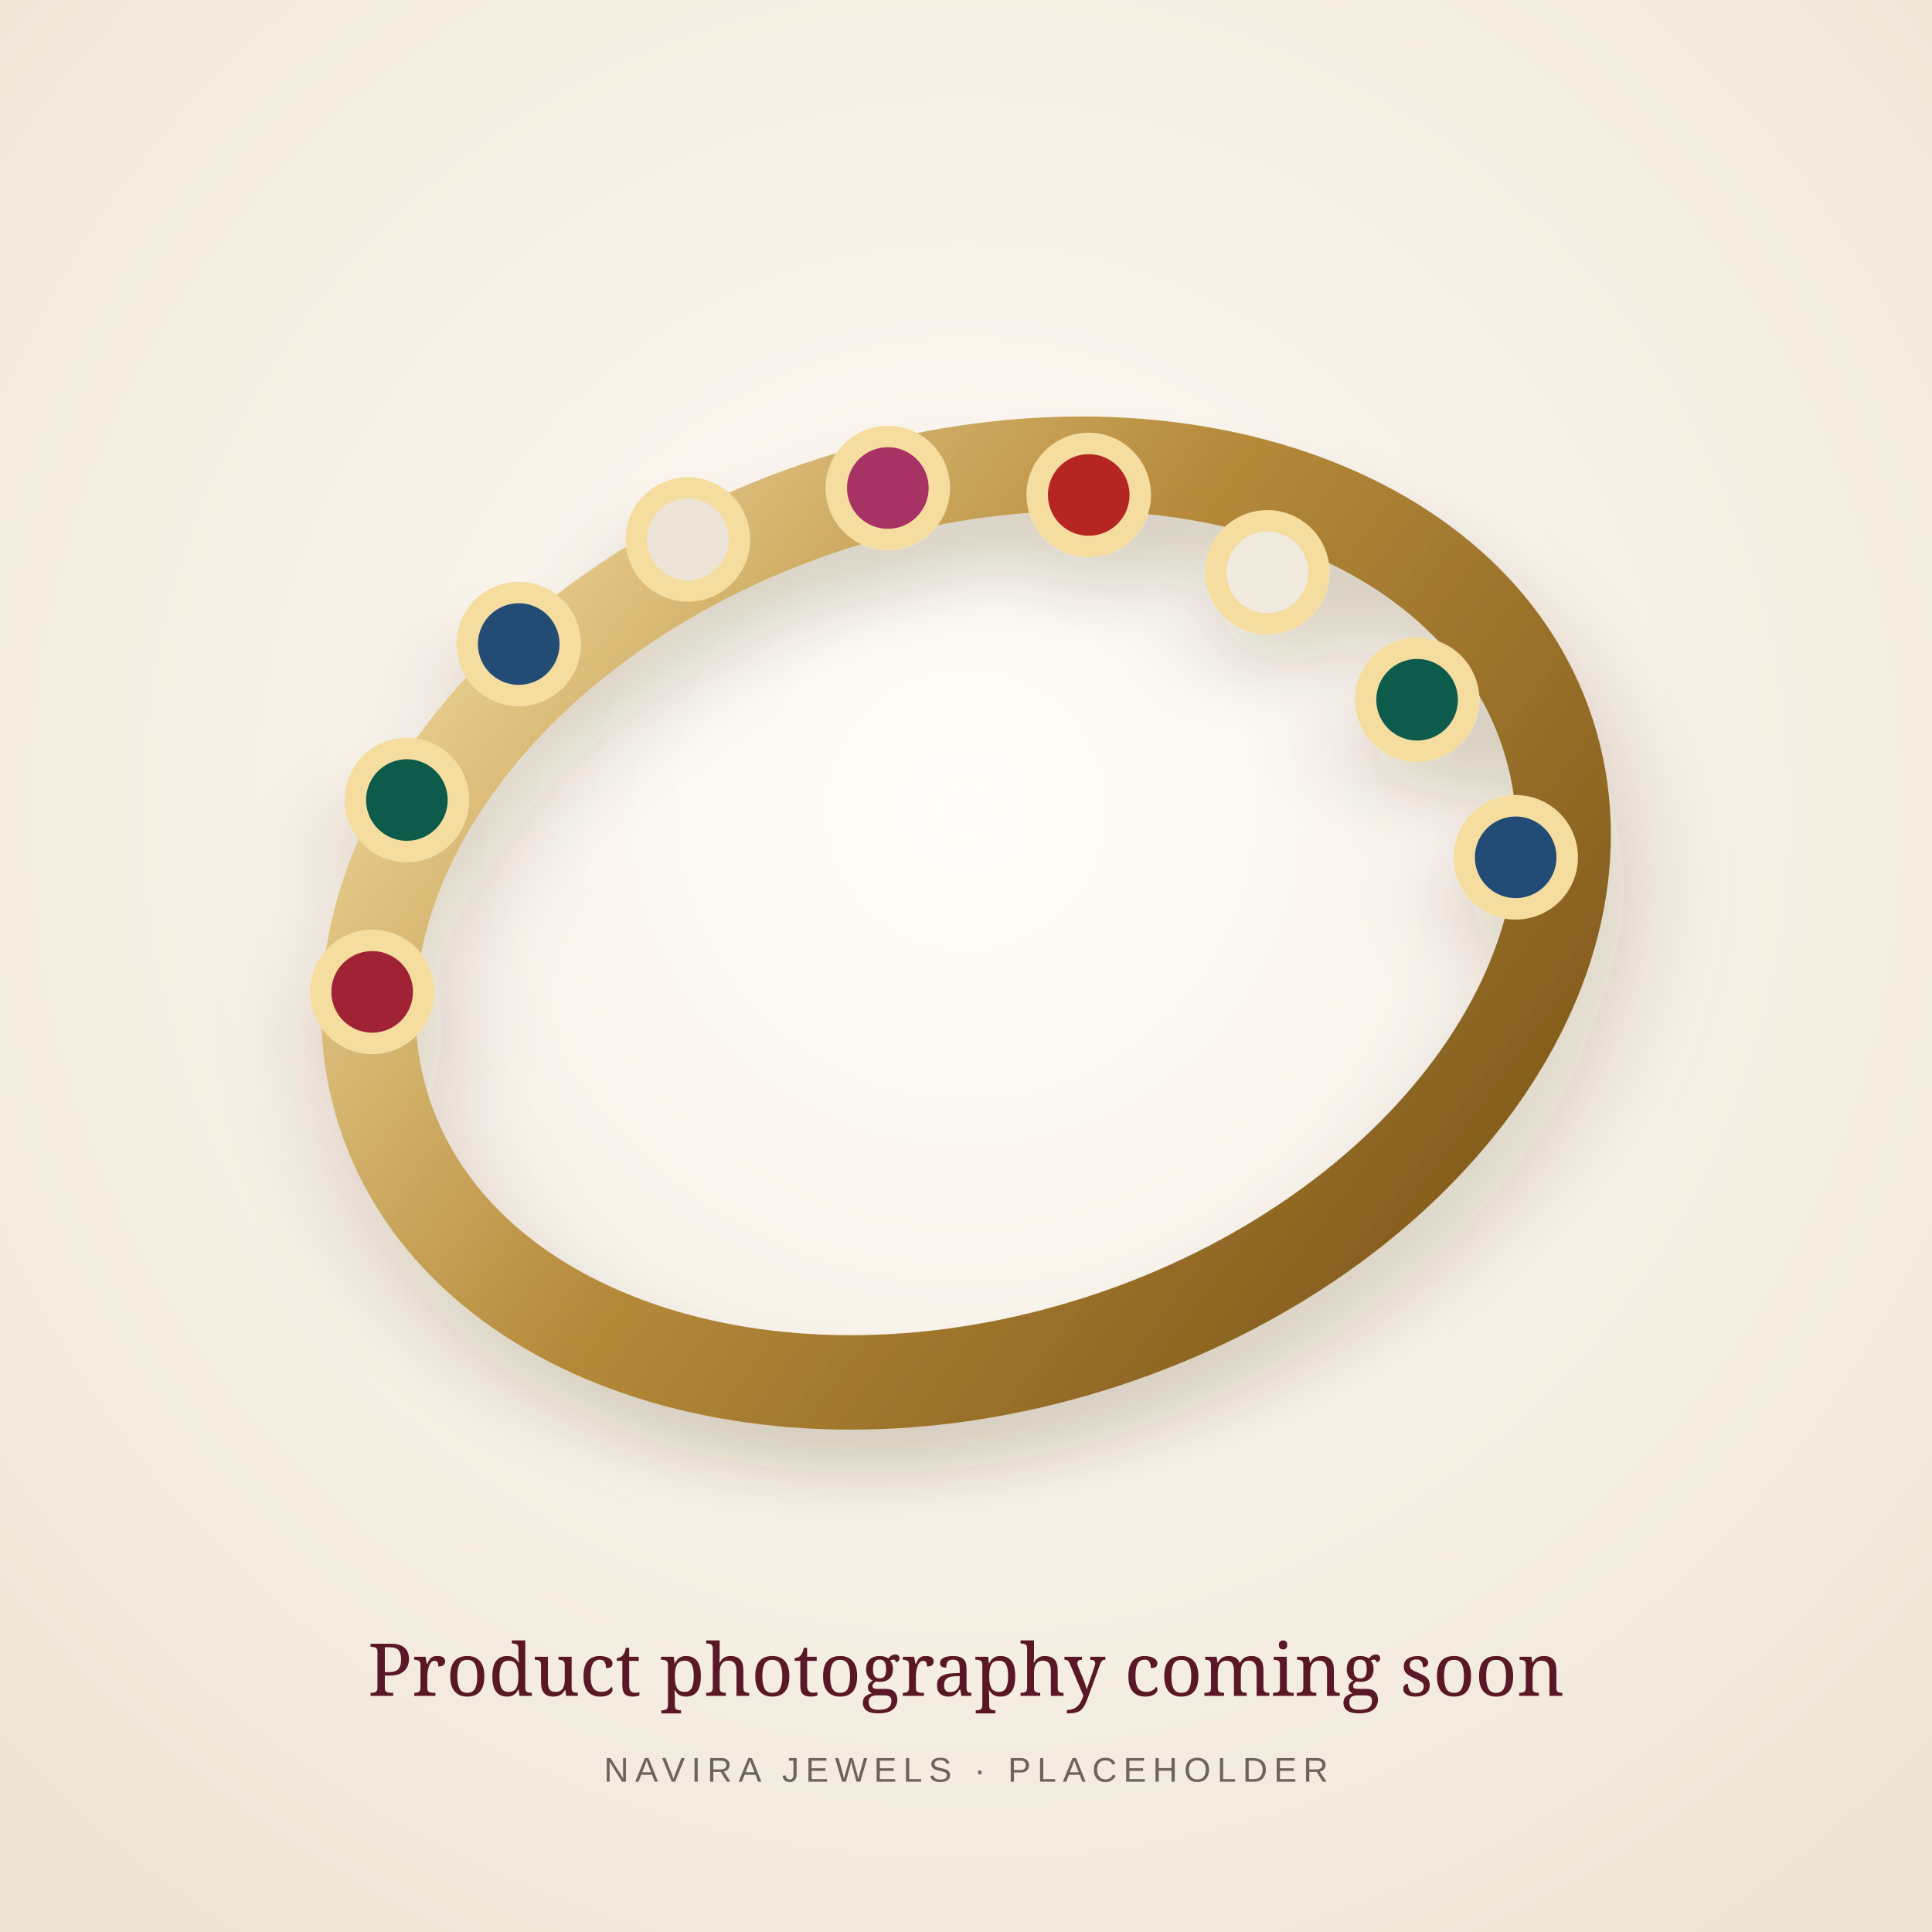
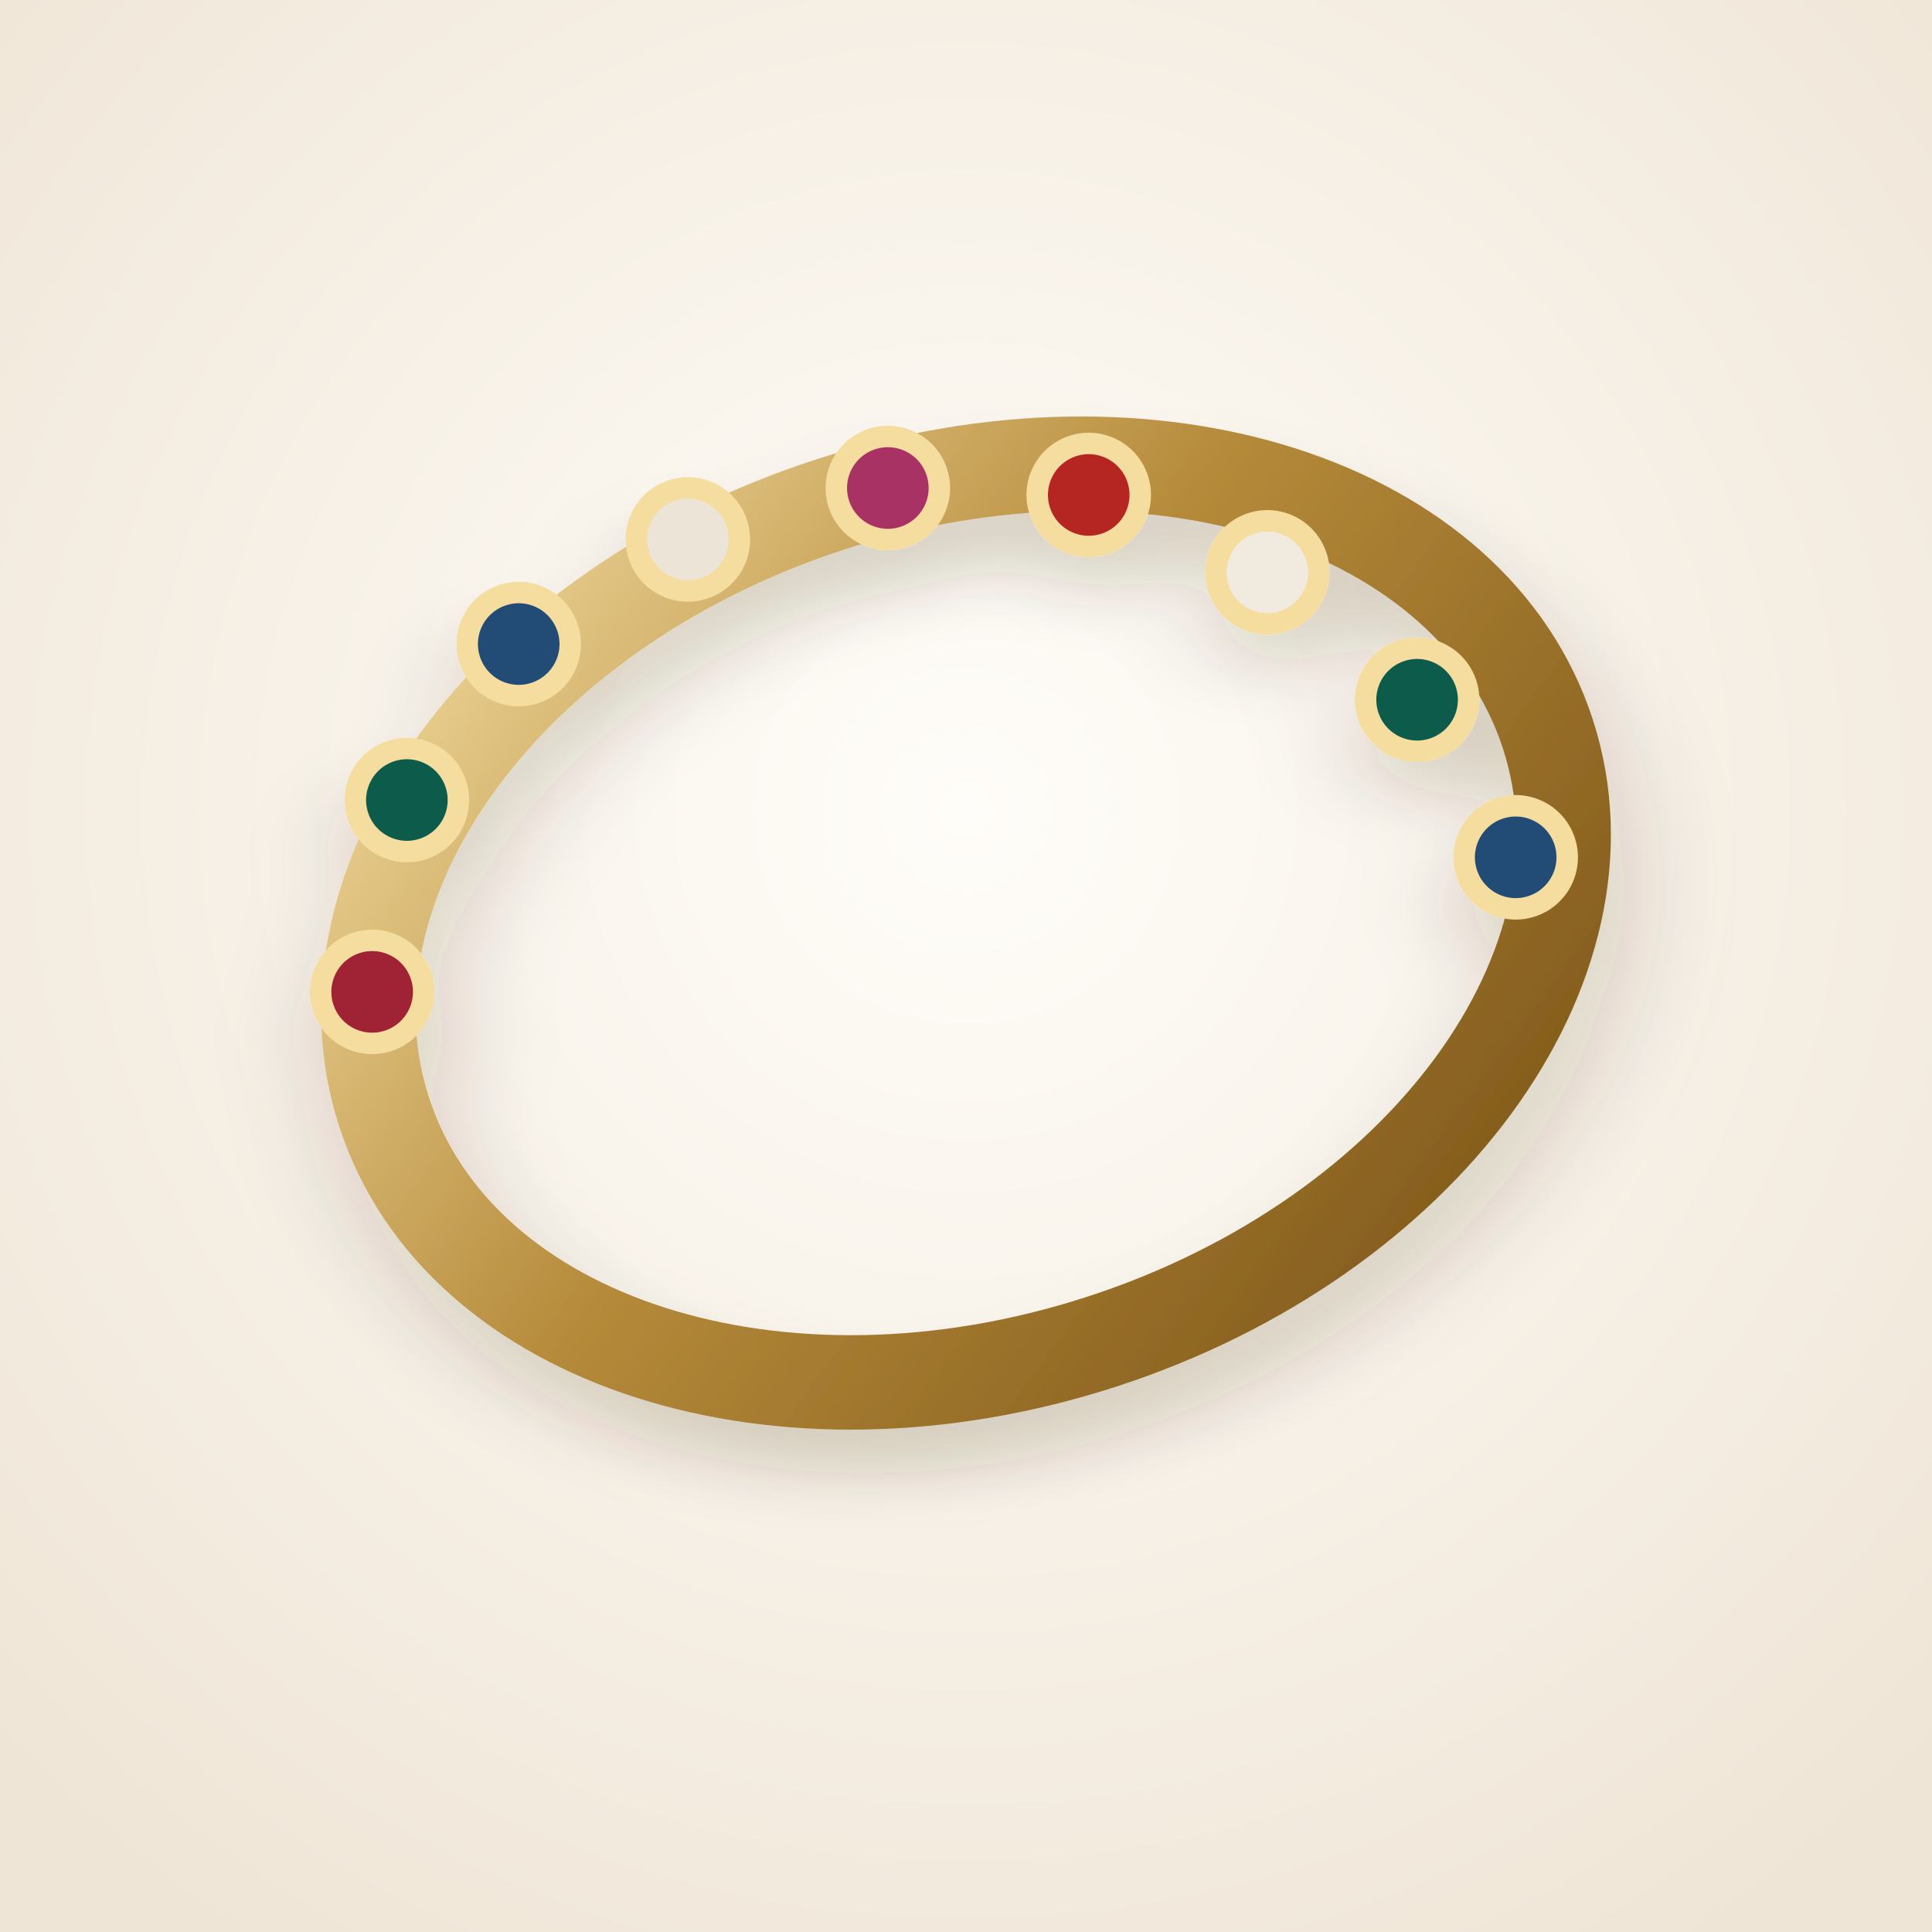
<svg xmlns="http://www.w3.org/2000/svg" viewBox="0 0 900 900" role="img" aria-labelledby="title desc">
  <defs>
    <radialGradient id="bg" cx="50%" cy="42%" r="70%">
      <stop offset="0" stop-color="#fffdf9" />
      <stop offset="1" stop-color="#efe5d6" />
    </radialGradient>
    <linearGradient id="gold" x1="0" y1="0" x2="1" y2="1">
      <stop offset="0" stop-color="#f5dfa4" />
      <stop offset=".45" stop-color="#b58a3a" />
      <stop offset="1" stop-color="#7a5317" />
    </linearGradient>
    <filter id="shadow" x="-30%" y="-30%" width="160%" height="160%">
      <feDropShadow dx="0" dy="22" stdDeviation="20" flood-color="#3d2115" flood-opacity=".18" />
    </filter>
  </defs>
  <rect width="900" height="900" fill="url(#bg)" />
  <g filter="url(#shadow)" transform="rotate(-18 450 430)">
    <ellipse cx="450" cy="430" rx="285" ry="205" fill="none" stroke="url(#gold)" stroke-width="44" />
    <g stroke="#f5dda0" stroke-width="10">
      <circle cx="177" cy="375" r="24" fill="#9f2034" />
      <circle cx="220" cy="295" r="24" fill="#0f5b4c" />
      <circle cx="292" cy="242" r="24" fill="#244c75" />
      <circle cx="382" cy="220" r="24" fill="#ede4d8" />
      <circle cx="478" cy="226" r="24" fill="#a93065" />
      <circle cx="566" cy="258" r="24" fill="#b52824" />
      <circle cx="634" cy="318" r="24" fill="#f1eadf" />
      <circle cx="682" cy="396" r="24" fill="#0f5b4c" />
      <circle cx="703" cy="480" r="24" fill="#244c75" />
    </g>
  </g>
-   <text x="450" y="790" text-anchor="middle" fill="#5a1725" font-family="Georgia,serif" font-size="34">Product photography coming soon</text>
-   <text x="450" y="830" text-anchor="middle" fill="#6f625d" font-family="Arial,sans-serif" font-size="16" letter-spacing="3">NAVIRA JEWELS · PLACEHOLDER</text>
</svg>
